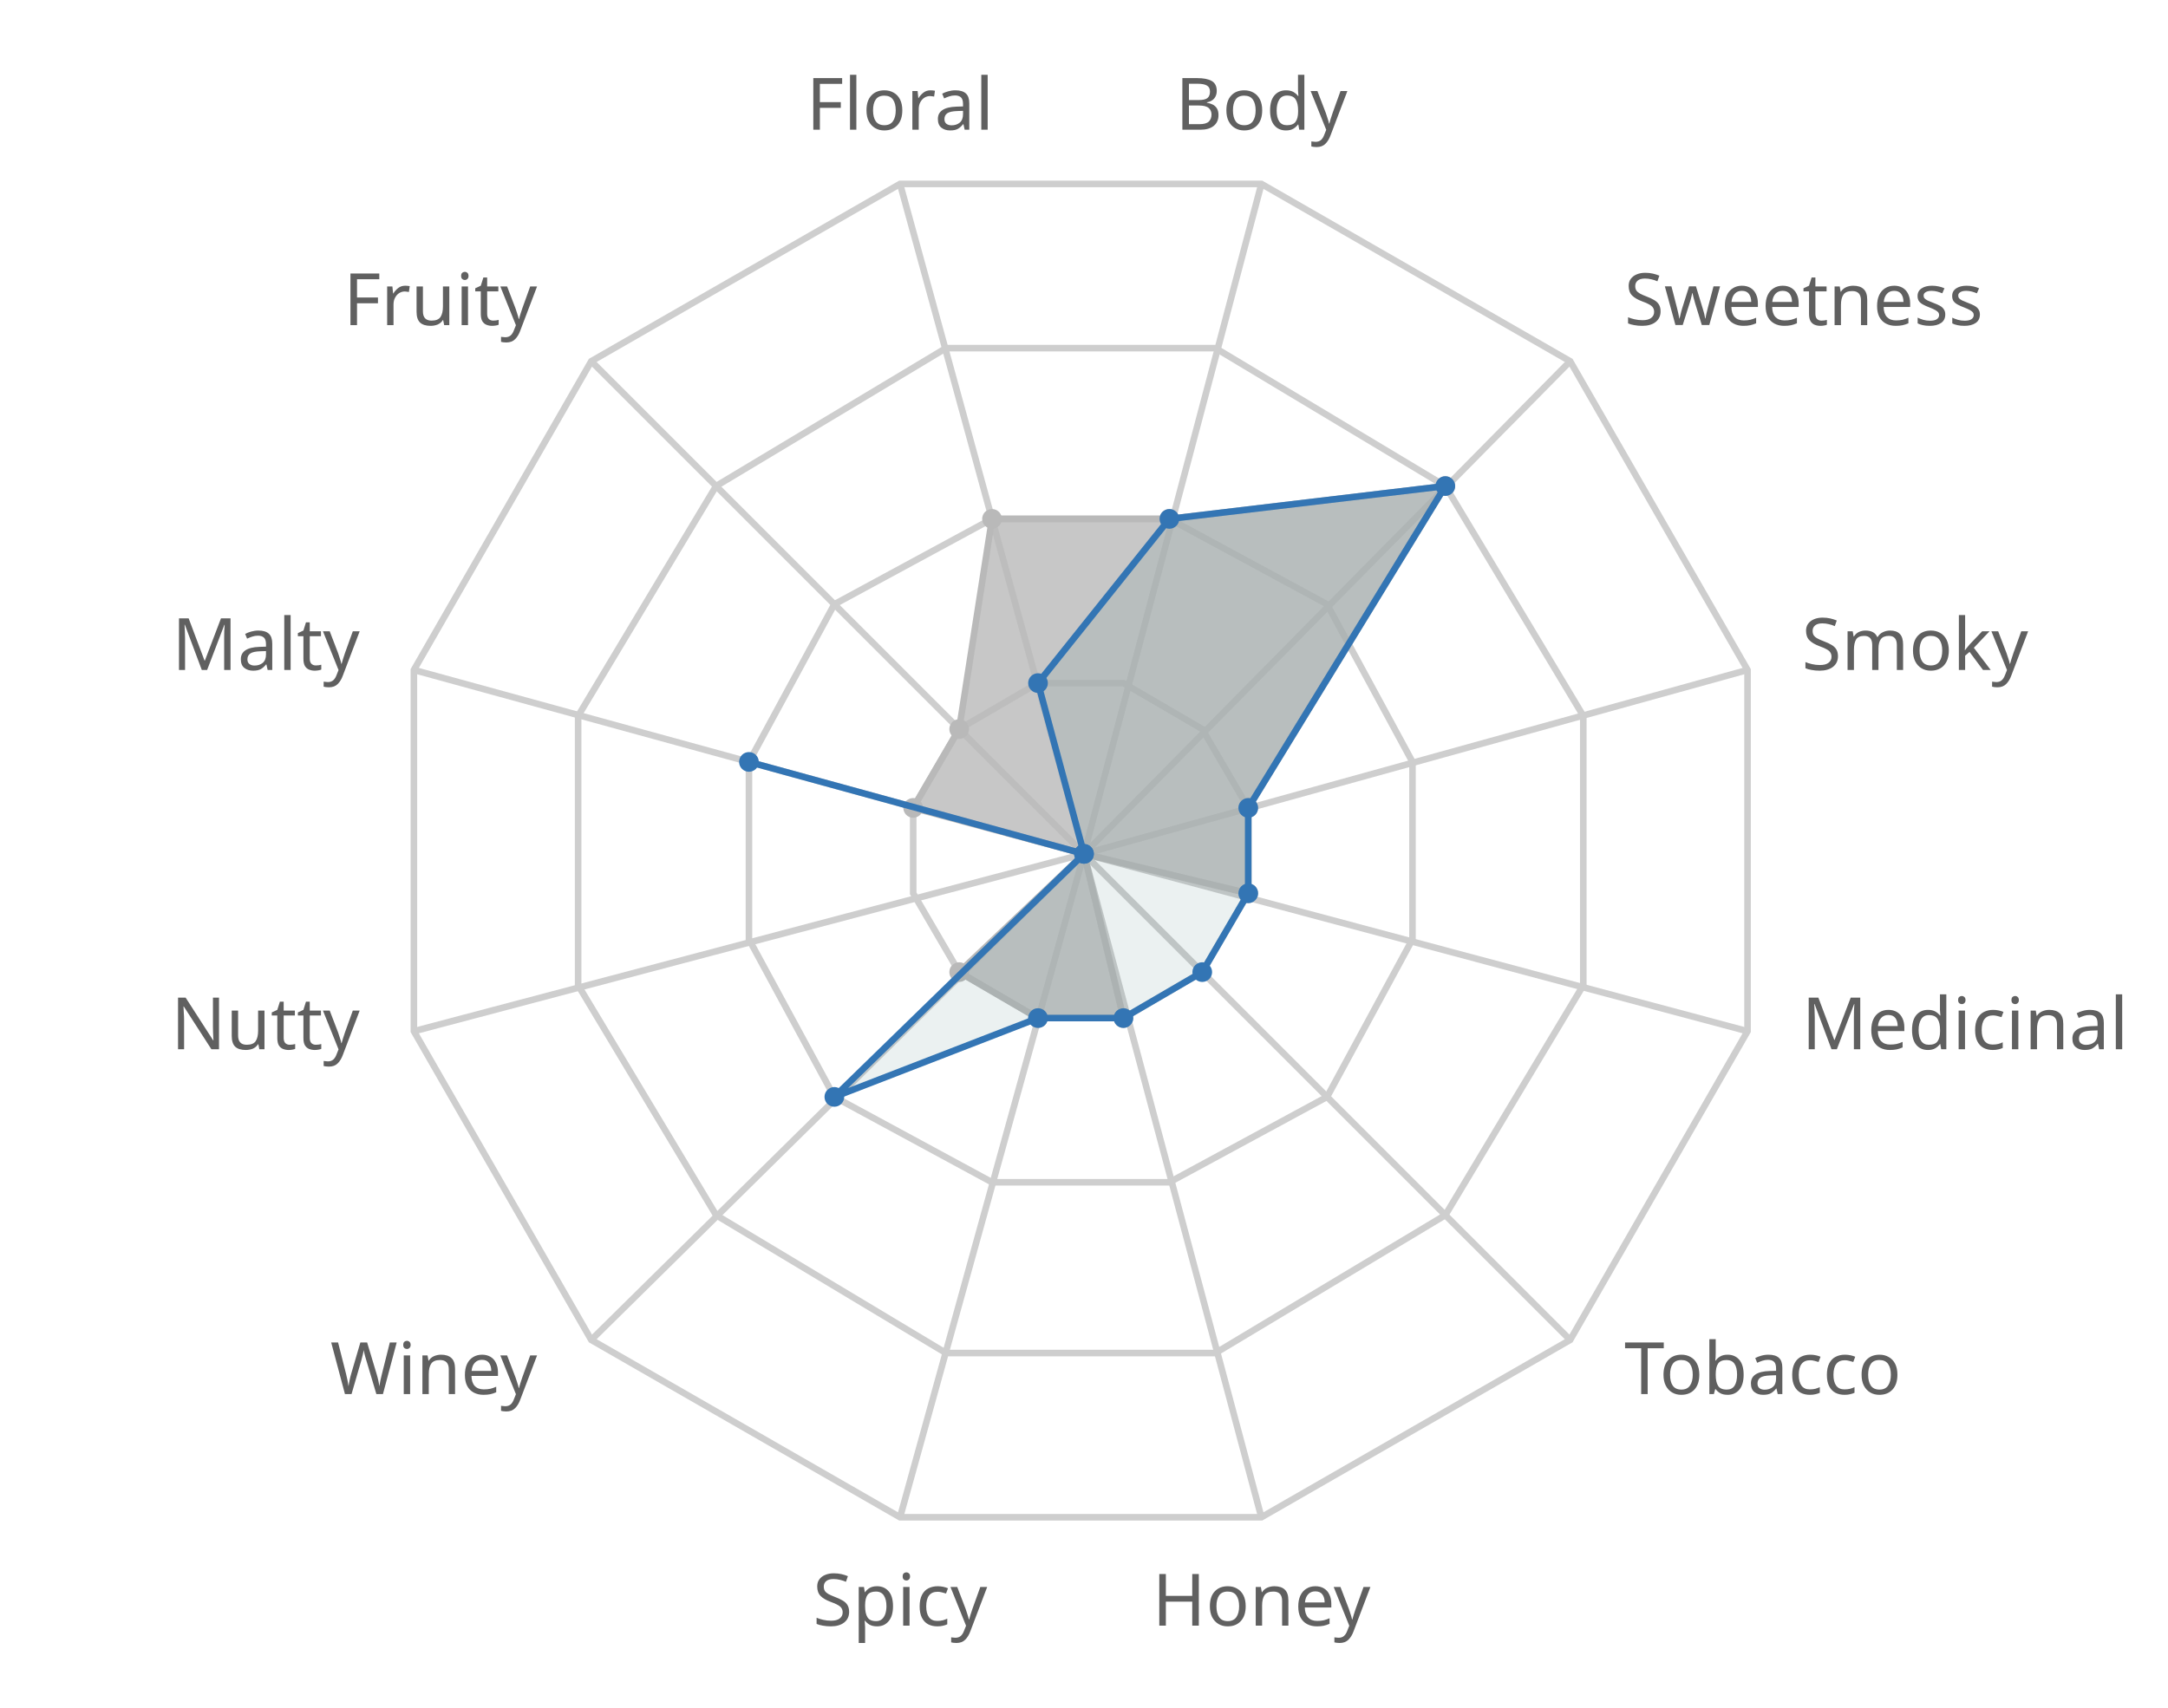
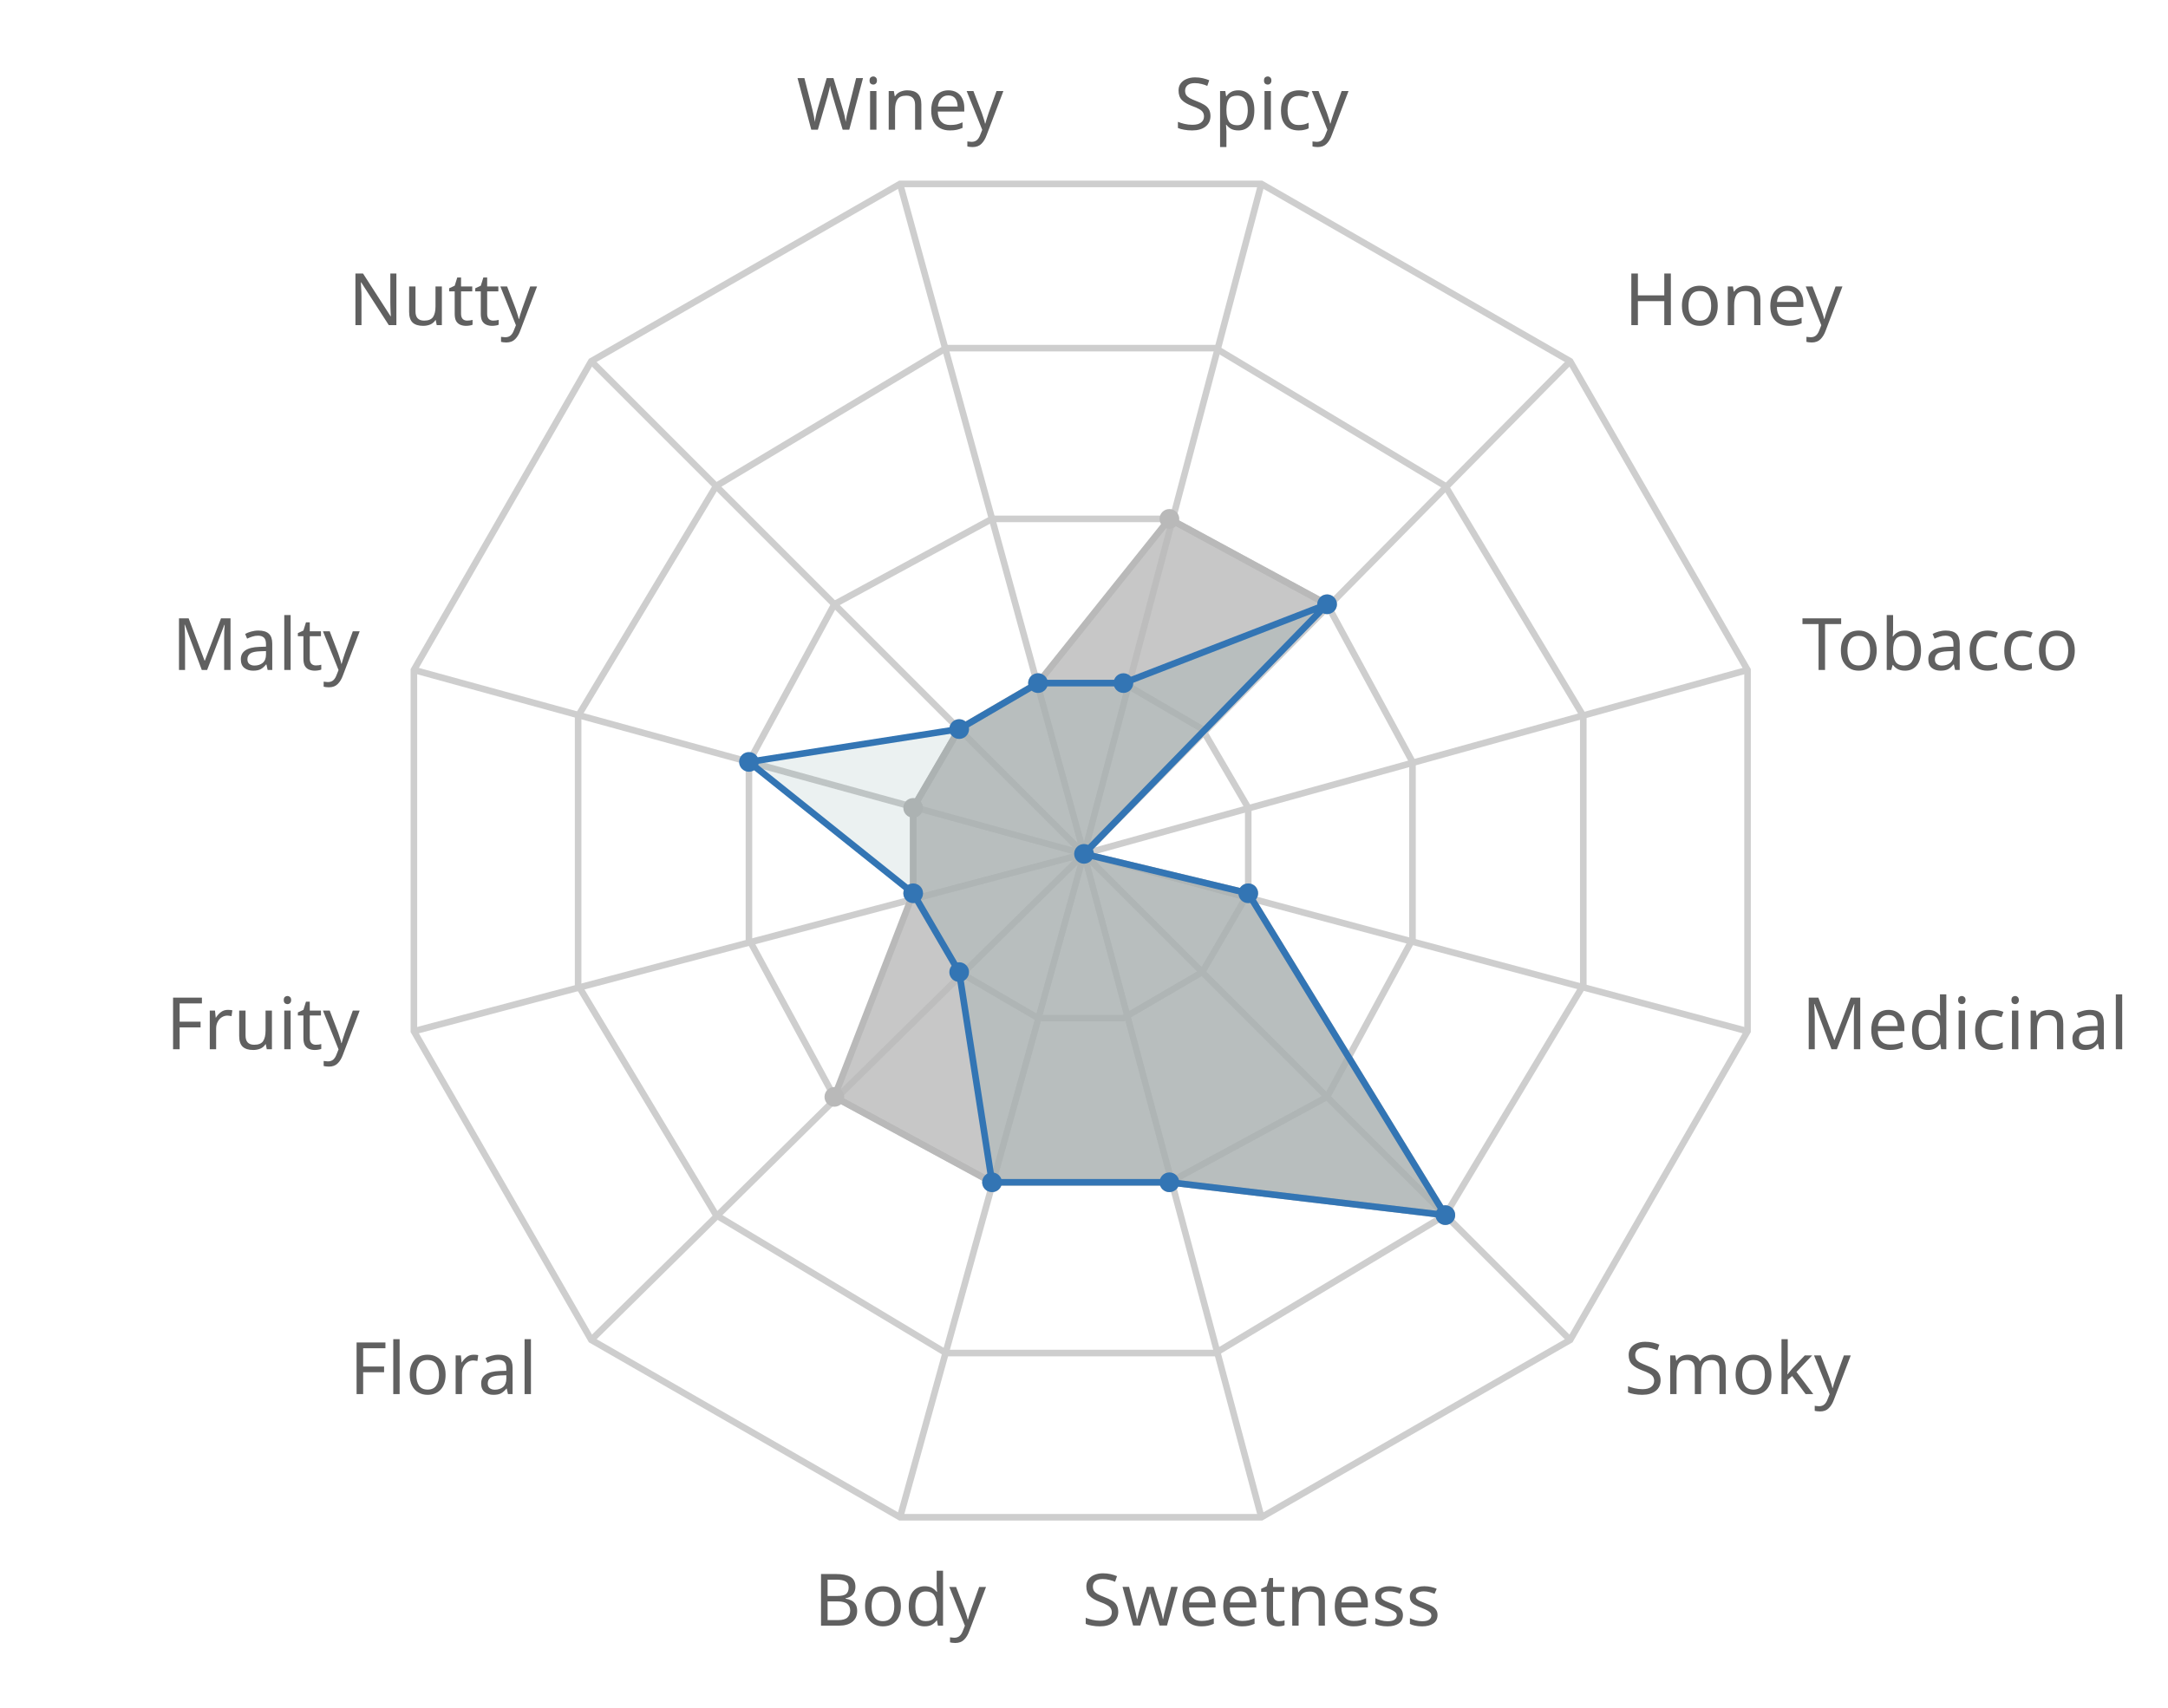
<svg xmlns="http://www.w3.org/2000/svg" version="1.1" width="330" height="260">
  <g id="grid" fill="transparent" stroke="#cecece">
    <polygon points="137,231 192,231 239,204 266,157 266,102 239,55 192,28 137,28 90,55 63,102 63,157 90,204 " />
    <polygon points="144,206 185,206 220,185 241,150 241,109 220,74 185,53 144,53 109,74 88,109 88,150 109,185 " />
    <polygon points="151,180 178,180 202,167 215,143 215,116 202,92 178,79 151,79 127,92 114,116 114,143 127,167 " />
    <polygon points="158,155 171,155 183,148 190,136 190,123 183,111 171,104 158,104 146,111 139,123 139,136 146,148 " />
    <line x1="165.0" y1="130.0" x2="137" y2="231" />
    <line x1="165.0" y1="130.0" x2="192" y2="231" />
    <line x1="165.0" y1="130.0" x2="239" y2="204" />
    <line x1="165.0" y1="130.0" x2="266" y2="157" />
    <line x1="165.0" y1="130.0" x2="266" y2="102" />
    <line x1="165.0" y1="130.0" x2="239" y2="55" />
    <line x1="165.0" y1="130.0" x2="192" y2="28" />
    <line x1="165.0" y1="130.0" x2="137" y2="28" />
    <line x1="165.0" y1="130.0" x2="90" y2="55" />
    <line x1="165.0" y1="130.0" x2="63" y2="102" />
    <line x1="165.0" y1="130.0" x2="63" y2="157" />
    <line x1="165.0" y1="130.0" x2="90" y2="204" />
  </g>
  <g id="label" font-size="11px" font-family="sans-serif" fill="#606060">
-     <text x="137" y="247.5" text-anchor="middle">Spicy</text>
-     <text x="192" y="247.5" text-anchor="middle">Honey</text>
-     <text x="247.25" y="212.25" text-anchor="start">Tobacco</text>
+     <text x="137" y="247.5" text-anchor="middle">Body</text>
+     <text x="192" y="247.5" text-anchor="middle">Sweetness</text>
+     <text x="247.25" y="212.25" text-anchor="start">Smoky</text>
    <text x="274.25" y="159.75" text-anchor="start">Medicinal</text>
-     <text x="274.25" y="102" text-anchor="start">Smoky</text>
-     <text x="247.25" y="49.5" text-anchor="start">Sweetness</text>
-     <text x="192" y="19.75" text-anchor="middle">Body</text>
-     <text x="137" y="19.75" text-anchor="middle">Floral</text>
-     <text x="81.75" y="49.5" text-anchor="end">Fruity</text>
+     <text x="274.25" y="102" text-anchor="start">Tobacco</text>
+     <text x="247.25" y="49.5" text-anchor="start">Honey</text>
+     <text x="192" y="19.75" text-anchor="middle">Spicy</text>
+     <text x="137" y="19.75" text-anchor="middle">Winey</text>
+     <text x="81.75" y="49.5" text-anchor="end">Nutty</text>
    <text x="54.75" y="102" text-anchor="end">Malty</text>
-     <text x="54.75" y="159.75" text-anchor="end">Nutty</text>
-     <text x="81.75" y="212.25" text-anchor="end">Winey</text>
+     <text x="54.75" y="159.75" text-anchor="end">Fruity</text>
+     <text x="81.75" y="212.25" text-anchor="end">Floral</text>
  </g>
  <g id="reference" fill="rgba(185,185,185,0.8)" stroke="#b9b9b9">
-     <polygon points="158,155 171,155 165.0,130.0 190,136 190,123 220,74 178,79 151,79 146,111 139,123 165.0,130.0 146,148 " />
-     <circle cx="158" cy="155" r="1" fill="#b9b9b9" />
-     <circle cx="171" cy="155" r="1" fill="#b9b9b9" />
+     <polygon points="151,180 178,180 220,185 190,136 165.0,130.0 202,92 178,79 158,104 146,111 139,123 139,136 127,167 " />
+     <circle cx="151" cy="180" r="1" fill="#b9b9b9" />
+     <circle cx="178" cy="180" r="1" fill="#b9b9b9" />
+     <circle cx="220" cy="185" r="1" fill="#b9b9b9" />
+     <circle cx="190" cy="136" r="1" fill="#b9b9b9" />
    <circle cx="165.0" cy="130.0" r="1" fill="#b9b9b9" />
-     <circle cx="190" cy="136" r="1" fill="#b9b9b9" />
-     <circle cx="190" cy="123" r="1" fill="#b9b9b9" />
-     <circle cx="220" cy="74" r="1" fill="#b9b9b9" />
+     <circle cx="202" cy="92" r="1" fill="#b9b9b9" />
    <circle cx="178" cy="79" r="1" fill="#b9b9b9" />
-     <circle cx="151" cy="79" r="1" fill="#b9b9b9" />
+     <circle cx="158" cy="104" r="1" fill="#b9b9b9" />
    <circle cx="146" cy="111" r="1" fill="#b9b9b9" />
    <circle cx="139" cy="123" r="1" fill="#b9b9b9" />
-     <circle cx="165.0" cy="130.0" r="1" fill="#b9b9b9" />
-     <circle cx="146" cy="148" r="1" fill="#b9b9b9" />
+     <circle cx="139" cy="136" r="1" fill="#b9b9b9" />
+     <circle cx="127" cy="167" r="1" fill="#b9b9b9" />
  </g>
  <g id="whisky" fill="rgba(51,117,118,0.1)" stroke="#3375b4">
-     <polygon points="158,155 171,155 183,148 190,136 190,123 220,74 178,79 158,104 165.0,130.0 114,116 165.0,130.0 127,167 " />
-     <circle cx="158" cy="155" r="1" fill="#3375b4" />
-     <circle cx="171" cy="155" r="1" fill="#3375b4" />
-     <circle cx="183" cy="148" r="1" fill="#3375b4" />
+     <polygon points="151,180 178,180 220,185 190,136 165.0,130.0 202,92 171,104 158,104 146,111 114,116 139,136 146,148 " />
+     <circle cx="151" cy="180" r="1" fill="#3375b4" />
+     <circle cx="178" cy="180" r="1" fill="#3375b4" />
+     <circle cx="220" cy="185" r="1" fill="#3375b4" />
    <circle cx="190" cy="136" r="1" fill="#3375b4" />
-     <circle cx="190" cy="123" r="1" fill="#3375b4" />
-     <circle cx="220" cy="74" r="1" fill="#3375b4" />
-     <circle cx="178" cy="79" r="1" fill="#3375b4" />
+     <circle cx="165.0" cy="130.0" r="1" fill="#3375b4" />
+     <circle cx="202" cy="92" r="1" fill="#3375b4" />
+     <circle cx="171" cy="104" r="1" fill="#3375b4" />
    <circle cx="158" cy="104" r="1" fill="#3375b4" />
-     <circle cx="165.0" cy="130.0" r="1" fill="#3375b4" />
+     <circle cx="146" cy="111" r="1" fill="#3375b4" />
    <circle cx="114" cy="116" r="1" fill="#3375b4" />
-     <circle cx="165.0" cy="130.0" r="1" fill="#3375b4" />
-     <circle cx="127" cy="167" r="1" fill="#3375b4" />
+     <circle cx="139" cy="136" r="1" fill="#3375b4" />
+     <circle cx="146" cy="148" r="1" fill="#3375b4" />
  </g>
</svg>
